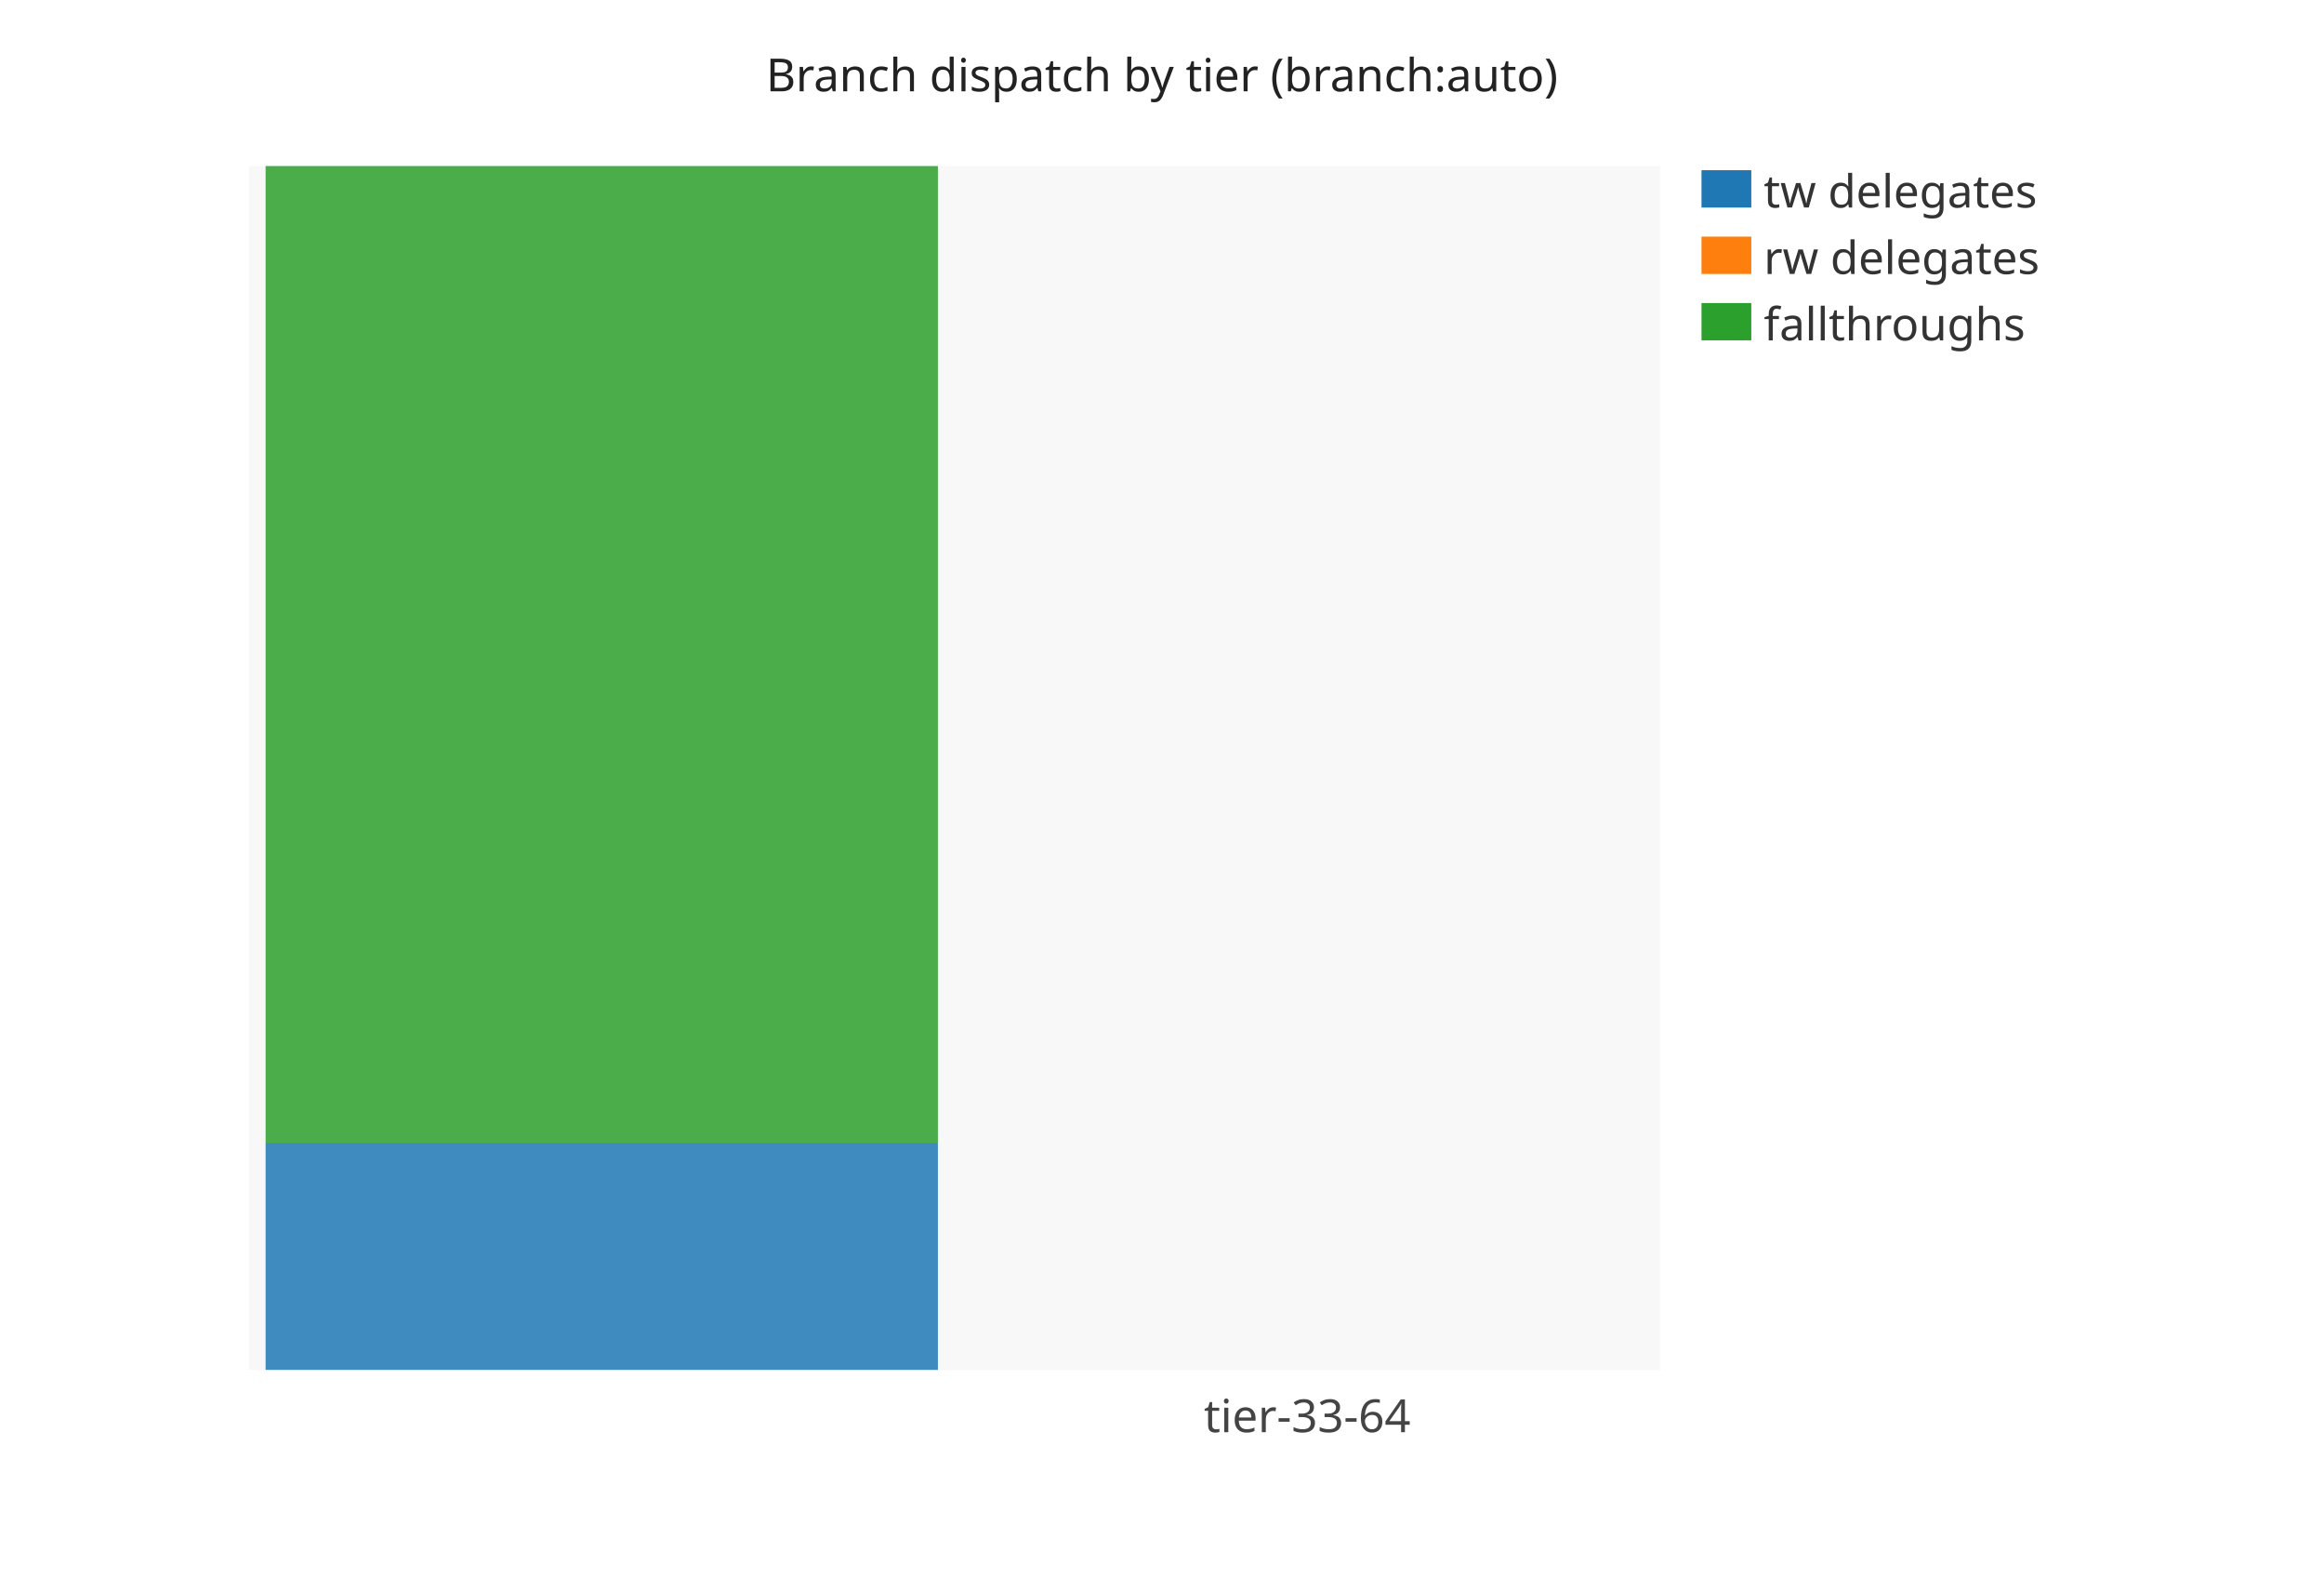
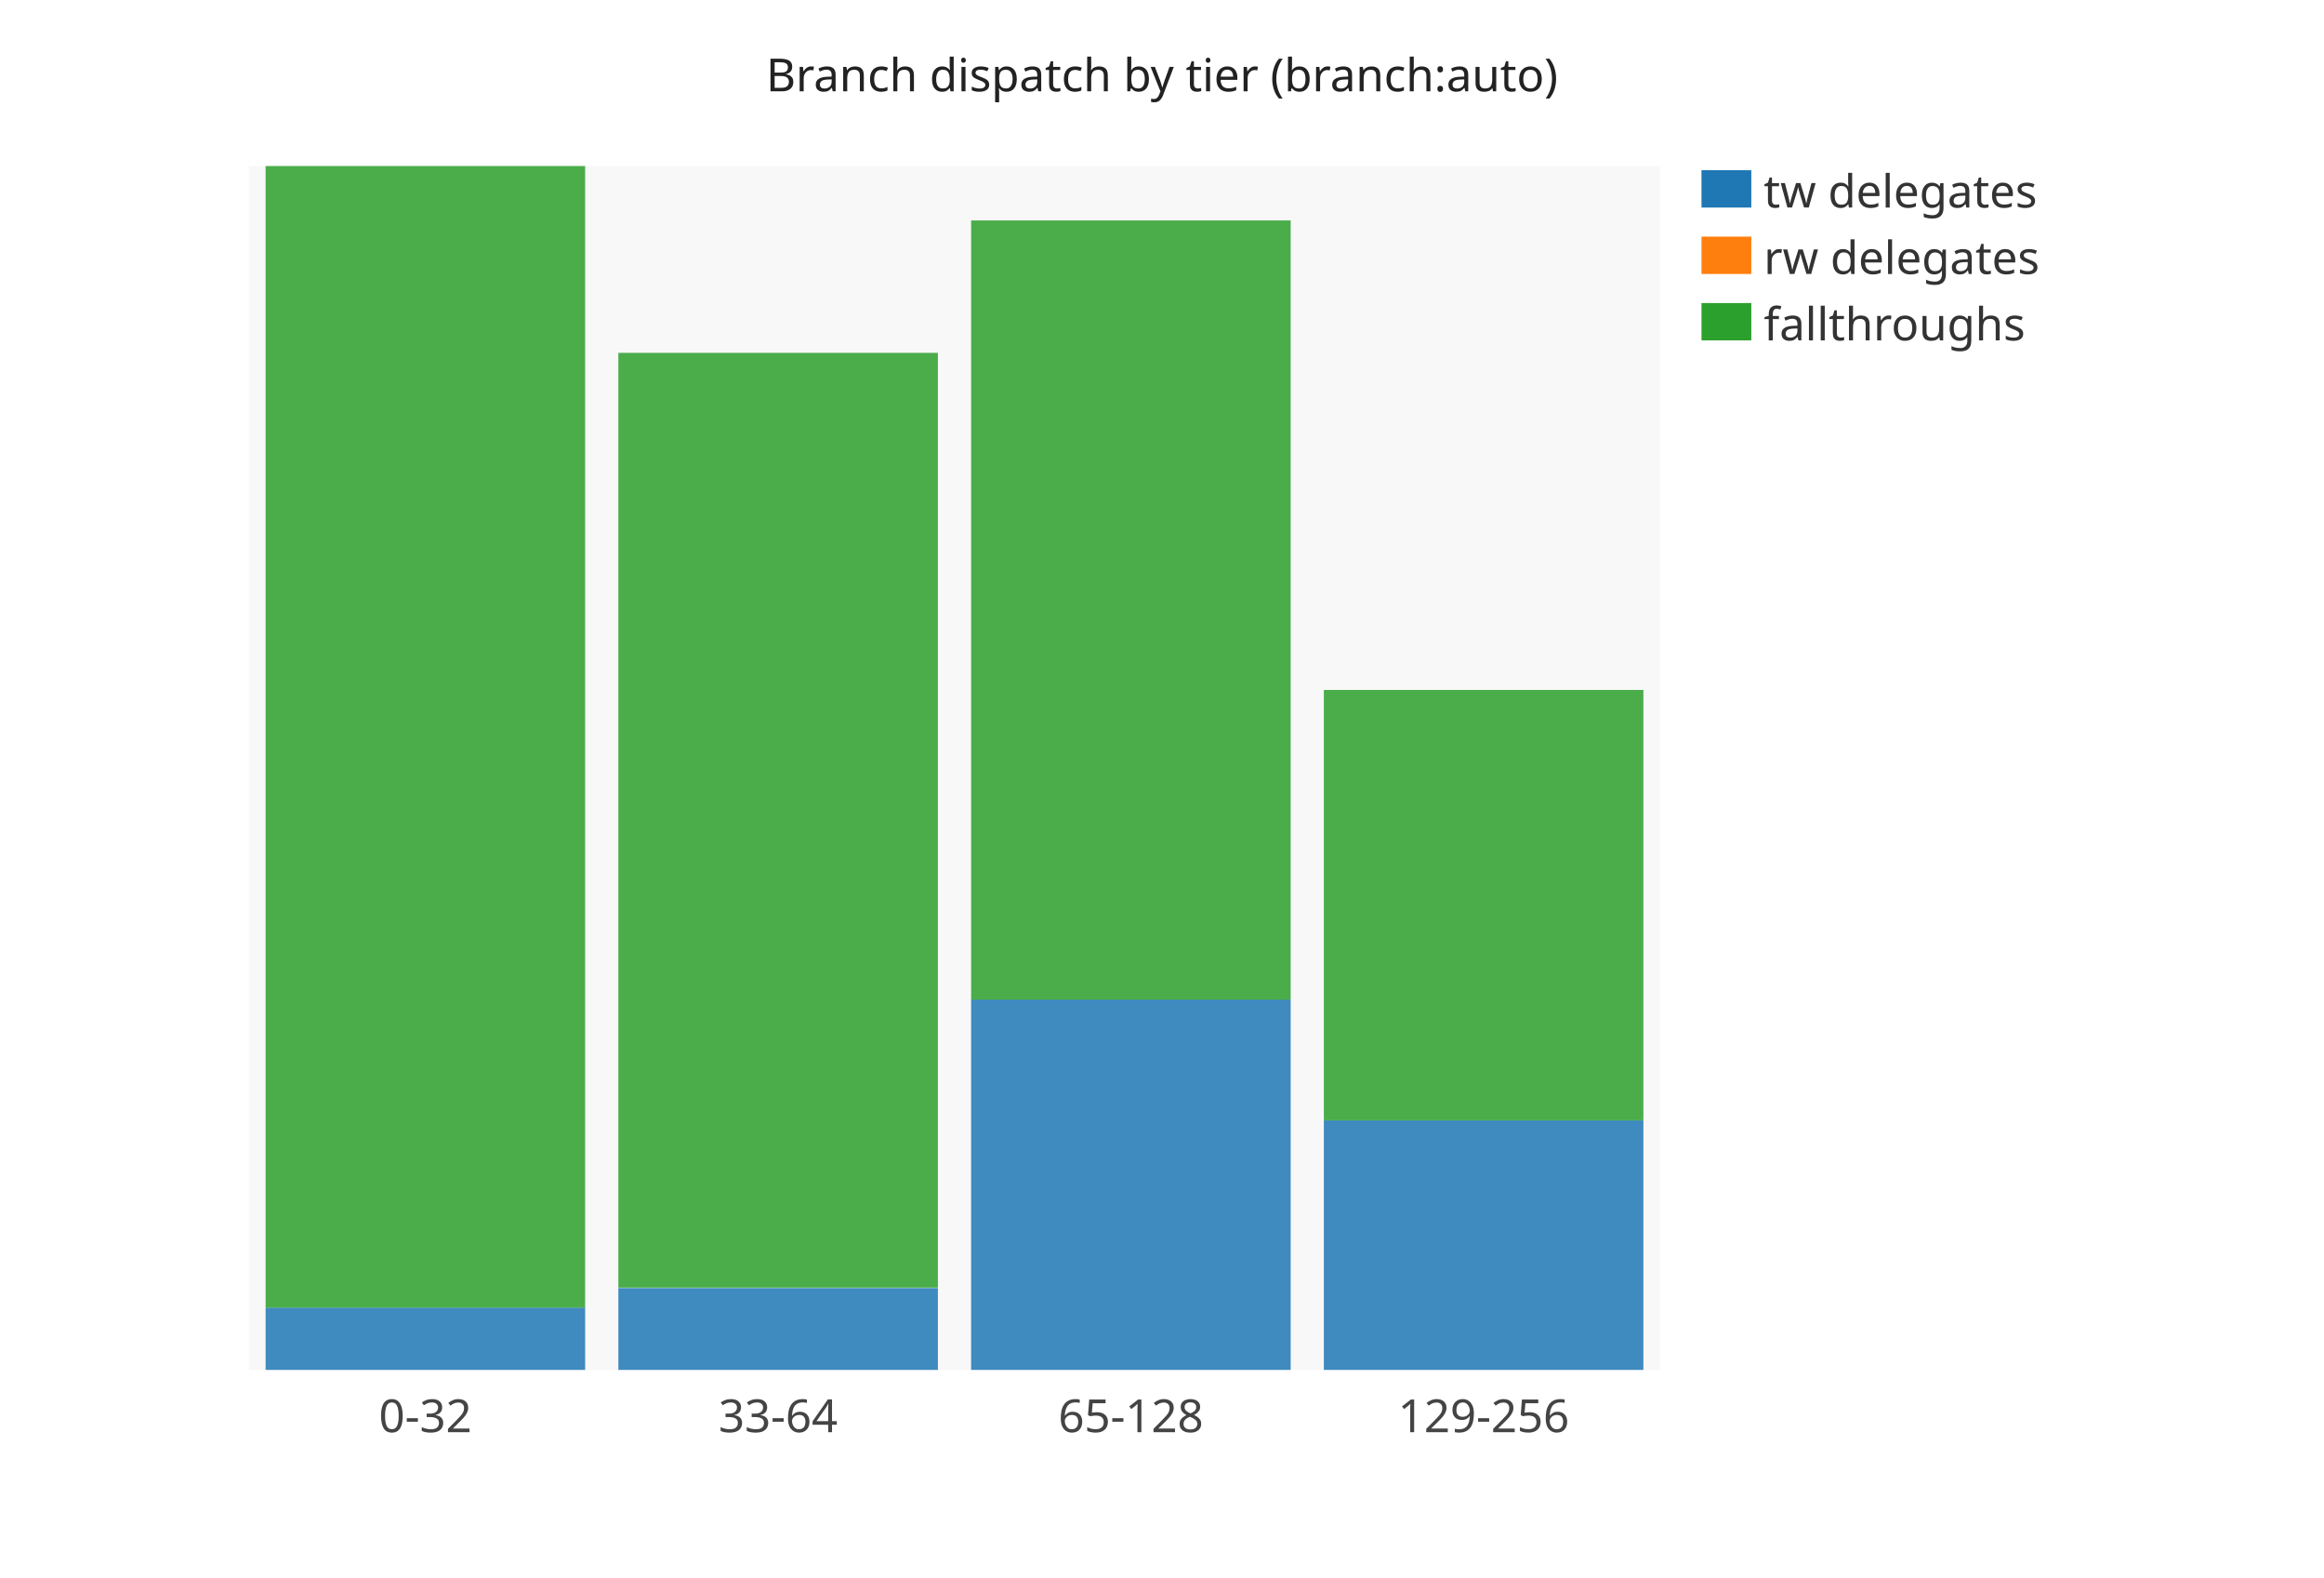
<svg xmlns="http://www.w3.org/2000/svg" width="560" height="380" viewBox="0 0 560 380">
  <style>text{font-family:sans-serif;font-size:11px;}</style>
  <rect x="60.0" y="40.0" width="340.0" height="290.0" fill="#f8f8f8" opacity="1.00" />
  <text x="280.0" y="22.0" text-anchor="middle" fill="#222" font-size="13">Branch dispatch by tier (branch:auto)</text>
-   <text x="145.0" y="345.0" text-anchor="middle" fill="#444" font-size="10" />
-   <rect x="64.0" y="275.3" width="162.0" height="54.7" fill="#1f77b4" opacity="0.85" />
-   <rect x="64.0" y="40.0" width="162.0" height="235.3" fill="#2ca02c" opacity="0.85" />
-   <text x="315.0" y="345.0" text-anchor="middle" fill="#444" font-size="10">tier-33-64</text>
+   <text x="102.5" y="345.0" text-anchor="middle" fill="#444" font-size="10">0-32</text>
+   <rect x="64.0" y="315.0" width="77.0" height="15.0" fill="#1f77b4" opacity="0.85" />
+   <rect x="64.0" y="40.0" width="77.0" height="275.0" fill="#2ca02c" opacity="0.85" />
+   <text x="187.5" y="345.0" text-anchor="middle" fill="#444" font-size="10">33-64</text>
+   <rect x="149.0" y="310.3" width="77.0" height="19.7" fill="#1f77b4" opacity="0.85" />
+   <rect x="149.0" y="85.0" width="77.0" height="225.2" fill="#2ca02c" opacity="0.85" />
+   <text x="272.5" y="345.0" text-anchor="middle" fill="#444" font-size="10">65-128</text>
+   <rect x="234.0" y="240.8" width="77.0" height="89.2" fill="#1f77b4" opacity="0.85" />
+   <rect x="234.0" y="53.1" width="77.0" height="187.7" fill="#2ca02c" opacity="0.85" />
+   <text x="357.5" y="345.0" text-anchor="middle" fill="#444" font-size="10">129-256</text>
+   <rect x="319.0" y="269.9" width="77.0" height="60.1" fill="#1f77b4" opacity="0.85" />
+   <rect x="319.0" y="166.2" width="77.0" height="103.7" fill="#2ca02c" opacity="0.85" />
  <rect x="410.0" y="41.0" width="12.0" height="9.0" fill="#1f77b4" opacity="1.00" />
  <text x="425.0" y="50.0" text-anchor="start" fill="#333" font-size="10">tw delegates</text>
  <rect x="410.0" y="57.0" width="12.0" height="9.0" fill="#ff7f0e" opacity="1.00" />
  <text x="425.0" y="66.0" text-anchor="start" fill="#333" font-size="10">rw delegates</text>
  <rect x="410.0" y="73.0" width="12.0" height="9.0" fill="#2ca02c" opacity="1.00" />
  <text x="425.0" y="82.0" text-anchor="start" fill="#333" font-size="10">fallthroughs</text>
</svg>
